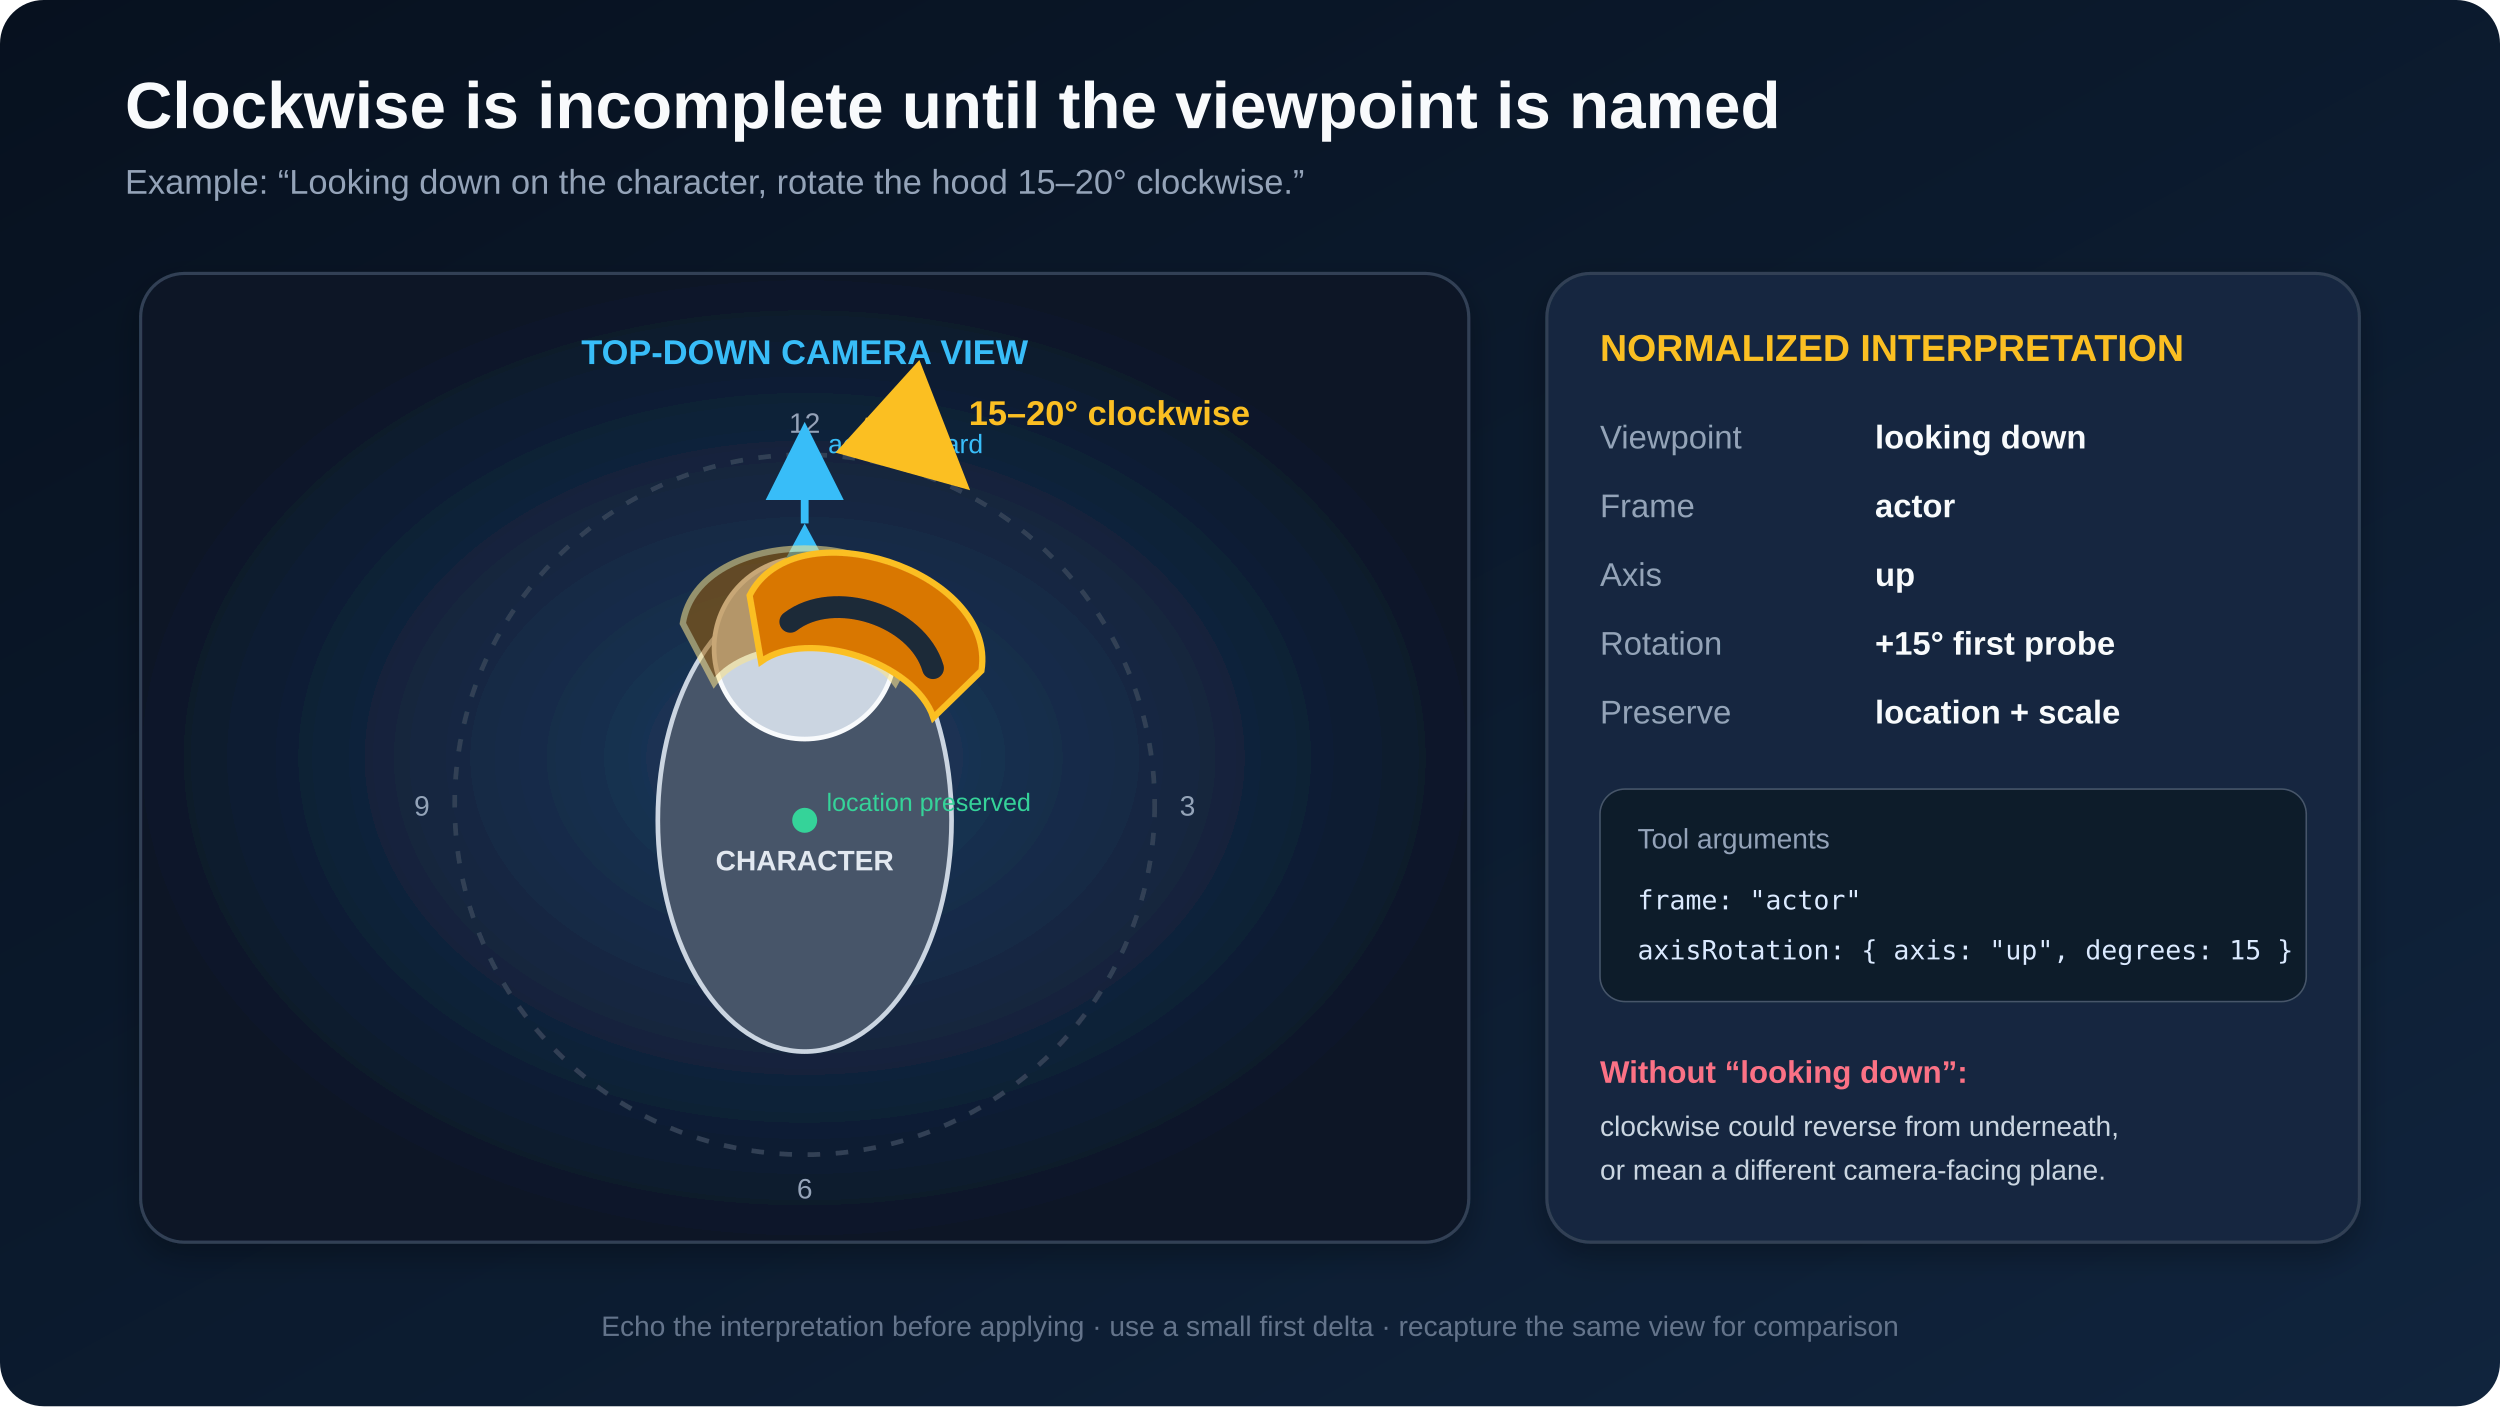
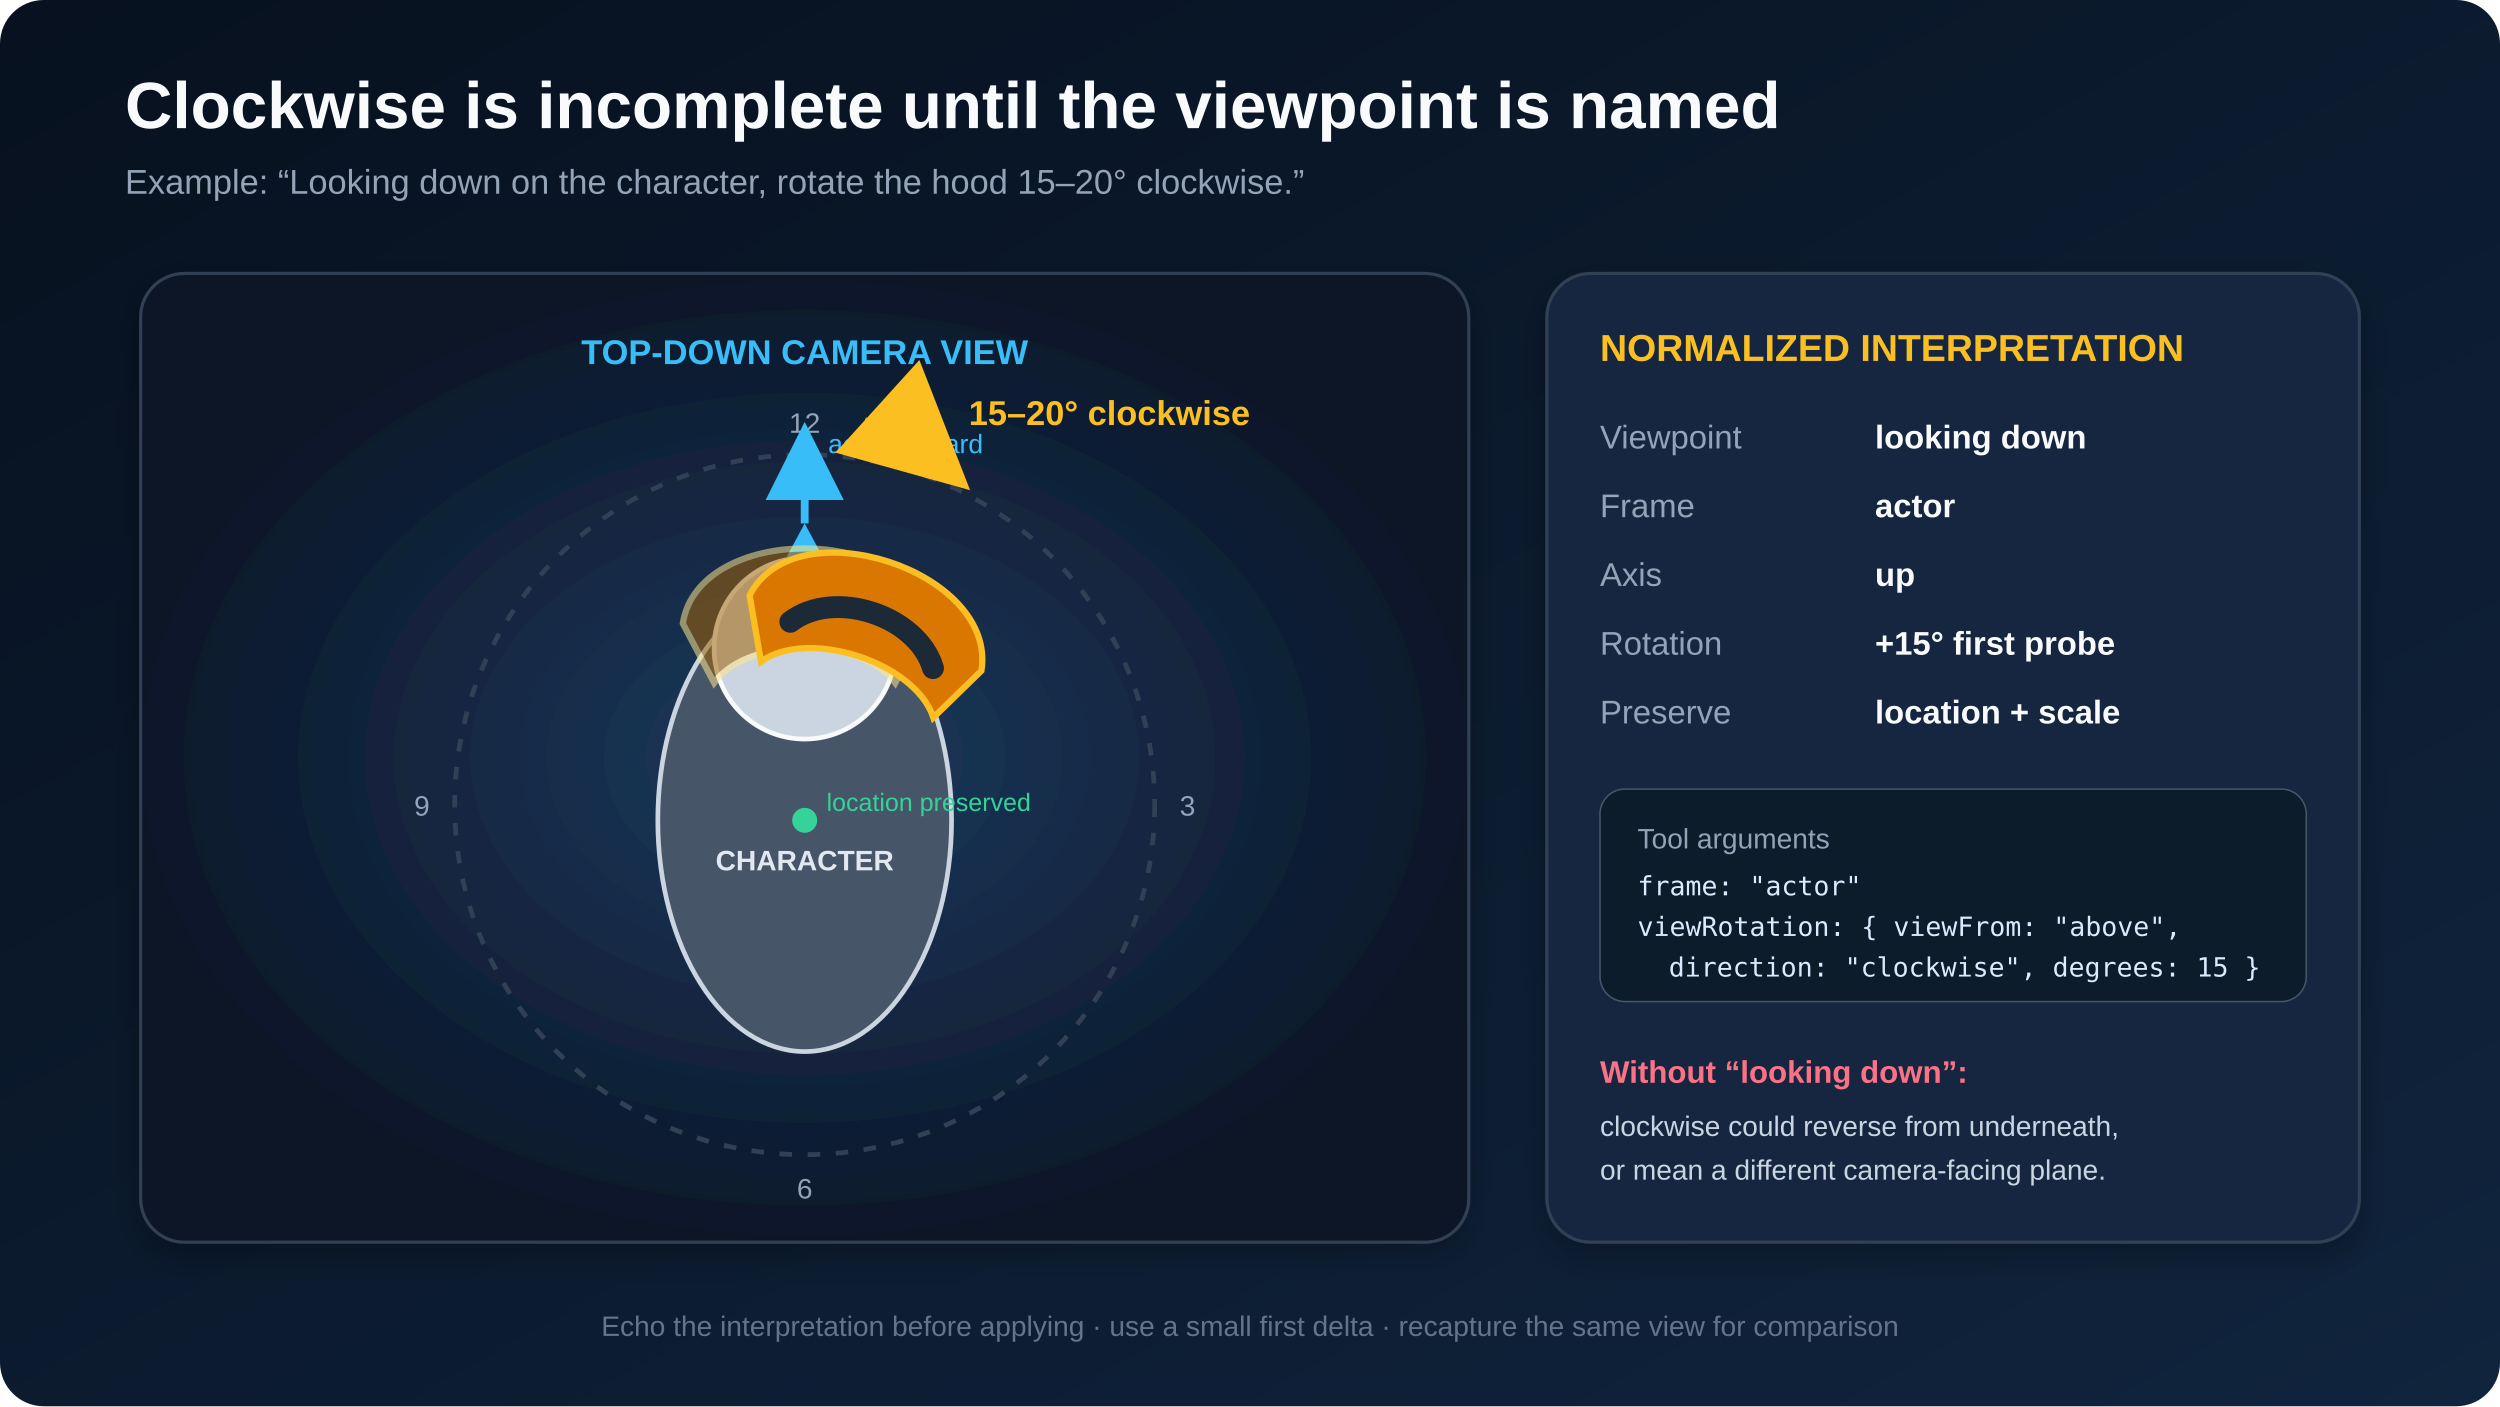
<svg xmlns="http://www.w3.org/2000/svg" width="1600" height="900" viewBox="0 0 1600 900" role="img" aria-labelledby="title desc">
  <defs>
    <linearGradient id="bg" x1="0" y1="0" x2="1" y2="1">
      <stop offset="0" stop-color="#07111f" />
      <stop offset="1" stop-color="#10243d" />
    </linearGradient>
    <radialGradient id="floor">
      <stop offset="0" stop-color="#1e3a5f" />
      <stop offset="1" stop-color="#0b1728" />
    </radialGradient>
    <marker id="yellowArrow" markerWidth="10" markerHeight="10" refX="8" refY="5" orient="auto">
      <path d="M0,0 L10,5 L0,10 Z" fill="#fbbf24" />
    </marker>
    <marker id="blueArrow" markerWidth="10" markerHeight="10" refX="8" refY="5" orient="auto">
      <path d="M0,0 L10,5 L0,10 Z" fill="#38bdf8" />
    </marker>
    <filter id="shadow">
      <feDropShadow dx="0" dy="8" stdDeviation="10" flood-color="#000" flood-opacity="0.28" />
    </filter>
  </defs>
  <rect width="1600" height="900" rx="28" fill="url(#bg)" />
  <text x="80" y="82" fill="#f8fafc" font-family="Segoe UI, Arial, sans-serif" font-size="42" font-weight="700">Clockwise is incomplete until the viewpoint is named</text>
  <text x="80" y="124" fill="#94a3b8" font-family="Segoe UI, Arial, sans-serif" font-size="22">Example: “Looking down on the character, rotate the hood 15–20° clockwise.”</text>
  <g transform="translate(90 175)" filter="url(#shadow)">
    <rect width="850" height="620" rx="28" fill="url(#floor)" stroke="#334155" stroke-width="2" />
    <text x="425" y="58" text-anchor="middle" fill="#38bdf8" font-family="Segoe UI, Arial" font-size="22" font-weight="700">TOP-DOWN CAMERA VIEW</text>
    <circle cx="425" cy="340" r="224" fill="none" stroke="#334155" stroke-width="3" stroke-dasharray="8 10" />
    <text x="425" y="102" text-anchor="middle" fill="#94a3b8" font-family="Segoe UI, Arial" font-size="18">12</text>
    <text x="670" y="347" text-anchor="middle" fill="#94a3b8" font-family="Segoe UI, Arial" font-size="18">3</text>
    <text x="425" y="592" text-anchor="middle" fill="#94a3b8" font-family="Segoe UI, Arial" font-size="18">6</text>
    <text x="180" y="347" text-anchor="middle" fill="#94a3b8" font-family="Segoe UI, Arial" font-size="18">9</text>
    <g transform="translate(425 350)">
      <ellipse rx="94" ry="148" fill="#475569" stroke="#cbd5e1" stroke-width="3" />
      <circle cy="-110" r="58" fill="#cbd5e1" stroke="#f8fafc" stroke-width="3" />
      <path d="M0,-190 L-28,-138 L28,-138 Z" fill="#38bdf8" />
      <text x="0" y="32" text-anchor="middle" fill="#e2e8f0" font-family="Segoe UI, Arial" font-size="18" font-weight="600">CHARACTER</text>
      <line x1="0" y1="-190" x2="0" y2="-245" stroke="#38bdf8" stroke-width="5" marker-end="url(#blueArrow)" />
      <text x="15" y="-235" fill="#38bdf8" font-family="Segoe UI, Arial" font-size="17">actor forward</text>
      <path d="M-78,-126 C-68,-190 68,-190 78,-126 L58,-88 C36,-118 -36,-118 -58,-88 Z" fill="#a16207" stroke="#fde68a" stroke-width="4" opacity="0.55" />
      <g transform="rotate(18)">
        <path d="M-78,-126 C-68,-190 68,-190 78,-126 L58,-88 C36,-118 -36,-118 -58,-88 Z" fill="#d97706" stroke="#fbbf24" stroke-width="4" />
        <path d="M-48,-118 C-28,-147 28,-147 48,-118" fill="none" stroke="#1f2937" stroke-width="14" stroke-linecap="round" />
      </g>
      <path d="M38,-254 A150,150 0 0 1 94,-222" fill="none" stroke="#fbbf24" stroke-width="8" marker-end="url(#yellowArrow)" />
      <text x="105" y="-253" fill="#fbbf24" font-family="Segoe UI, Arial" font-size="22" font-weight="700">15–20° clockwise</text>
      <circle r="8" fill="#34d399" />
      <text x="14" y="-6" fill="#34d399" font-family="Segoe UI, Arial" font-size="16">location preserved</text>
    </g>
  </g>
  <g transform="translate(990 175)" filter="url(#shadow)">
    <rect width="520" height="620" rx="28" fill="#14283f" stroke="#334155" stroke-width="2" />
    <text x="34" y="56" fill="#fbbf24" font-family="Segoe UI, Arial" font-size="24" font-weight="700">NORMALIZED INTERPRETATION</text>
    <g font-family="Segoe UI, Arial" font-size="21">
      <text x="34" y="112" fill="#94a3b8">Viewpoint</text>
      <text x="210" y="112" fill="#f8fafc" font-weight="600">looking down</text>
      <text x="34" y="156" fill="#94a3b8">Frame</text>
      <text x="210" y="156" fill="#f8fafc" font-weight="600">actor</text>
      <text x="34" y="200" fill="#94a3b8">Axis</text>
      <text x="210" y="200" fill="#f8fafc" font-weight="600">up</text>
      <text x="34" y="244" fill="#94a3b8">Rotation</text>
      <text x="210" y="244" fill="#f8fafc" font-weight="600">+15° first probe</text>
      <text x="34" y="288" fill="#94a3b8">Preserve</text>
      <text x="210" y="288" fill="#f8fafc" font-weight="600">location + scale</text>
    </g>
    <rect x="34" y="330" width="452" height="136" rx="16" fill="#0b1a2c" stroke="#475569" />
    <text x="58" y="368" fill="#94a3b8" font-family="Segoe UI, Arial" font-size="18">Tool arguments</text>
-     <text x="58" y="407" fill="#dbeafe" font-family="Cascadia Mono, Consolas" font-size="17">frame: "actor"</text>
-     <text x="58" y="439" fill="#dbeafe" font-family="Cascadia Mono, Consolas" font-size="17">axisRotation: { axis: "up", degrees: 15 }</text>
+     <text x="58" y="398" fill="#dbeafe" font-family="Cascadia Mono, Consolas" font-size="17">frame: "actor"</text>
+     <text x="58" y="424" fill="#dbeafe" font-family="Cascadia Mono, Consolas" font-size="17">viewRotation: { viewFrom: "above",</text>
+     <text x="78" y="450" fill="#dbeafe" font-family="Cascadia Mono, Consolas" font-size="17">direction: "clockwise", degrees: 15 }</text>
    <text x="34" y="518" fill="#fb7185" font-family="Segoe UI, Arial" font-size="20" font-weight="700">Without “looking down”:</text>
    <text x="34" y="552" fill="#cbd5e1" font-family="Segoe UI, Arial" font-size="18">clockwise could reverse from underneath,</text>
    <text x="34" y="580" fill="#cbd5e1" font-family="Segoe UI, Arial" font-size="18">or mean a different camera-facing plane.</text>
  </g>
  <text x="800" y="855" text-anchor="middle" fill="#64748b" font-family="Segoe UI, Arial" font-size="18">Echo the interpretation before applying · use a small first delta · recapture the same view for comparison</text>
</svg>
